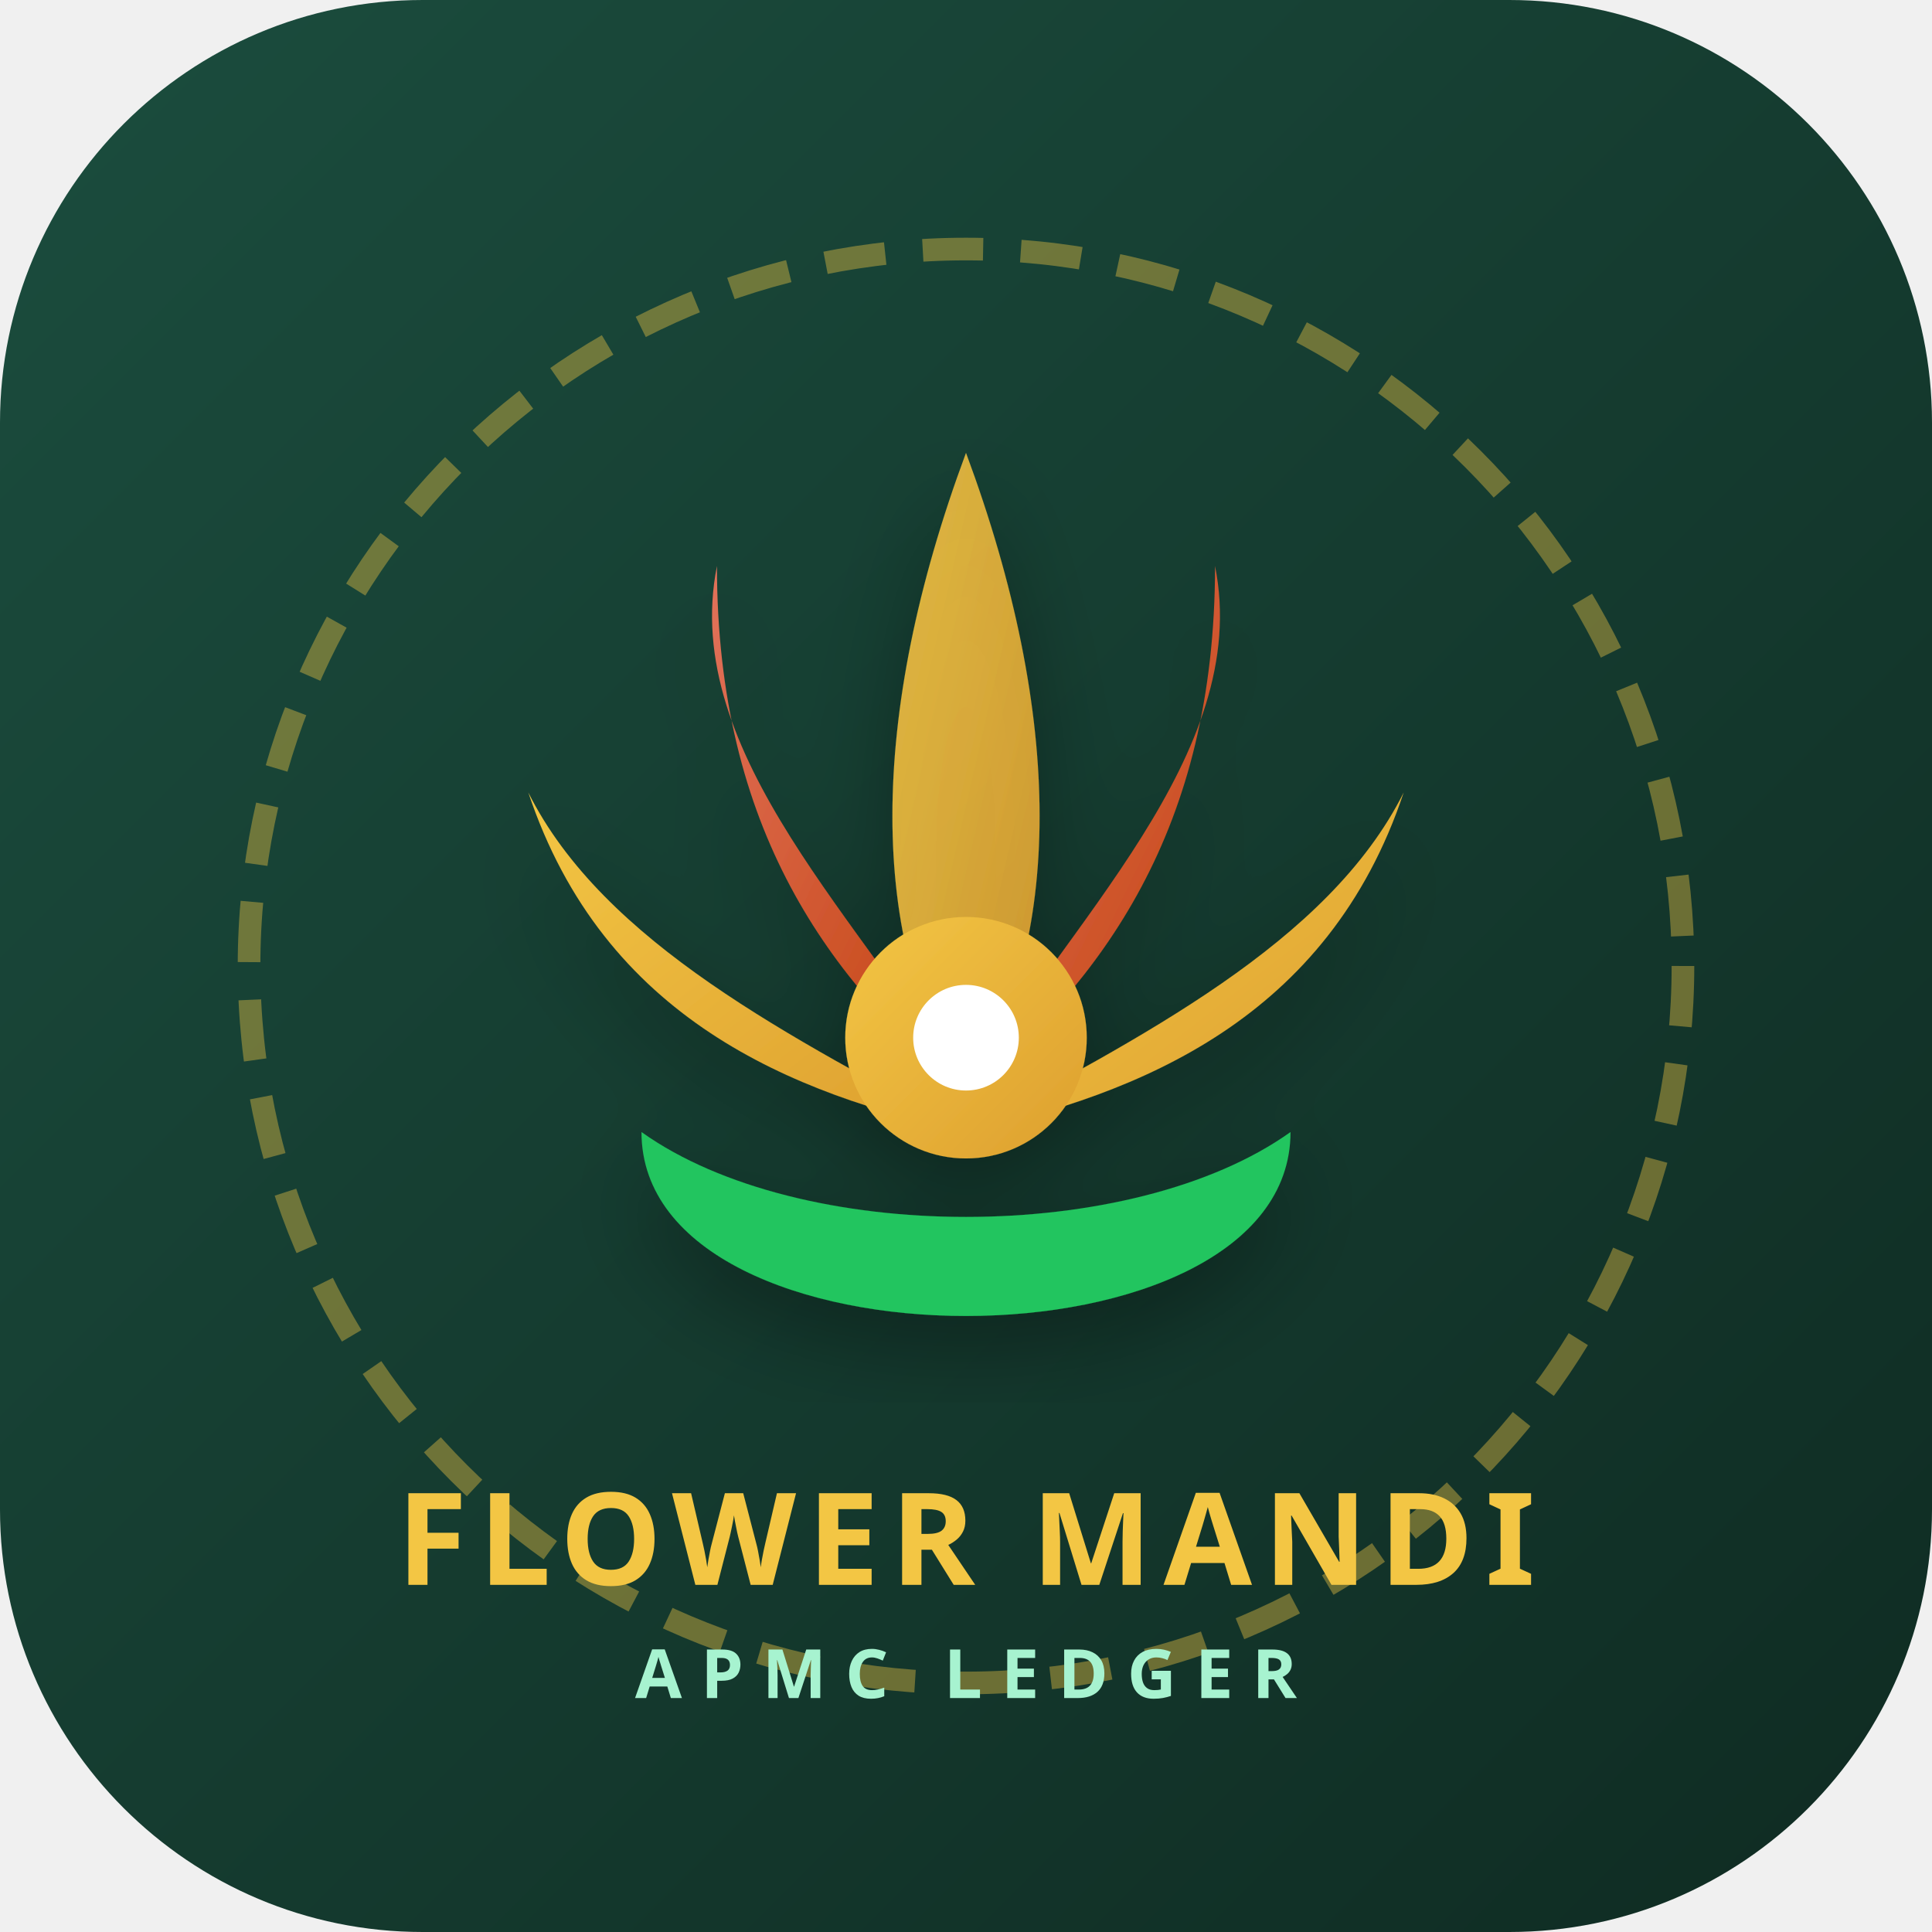
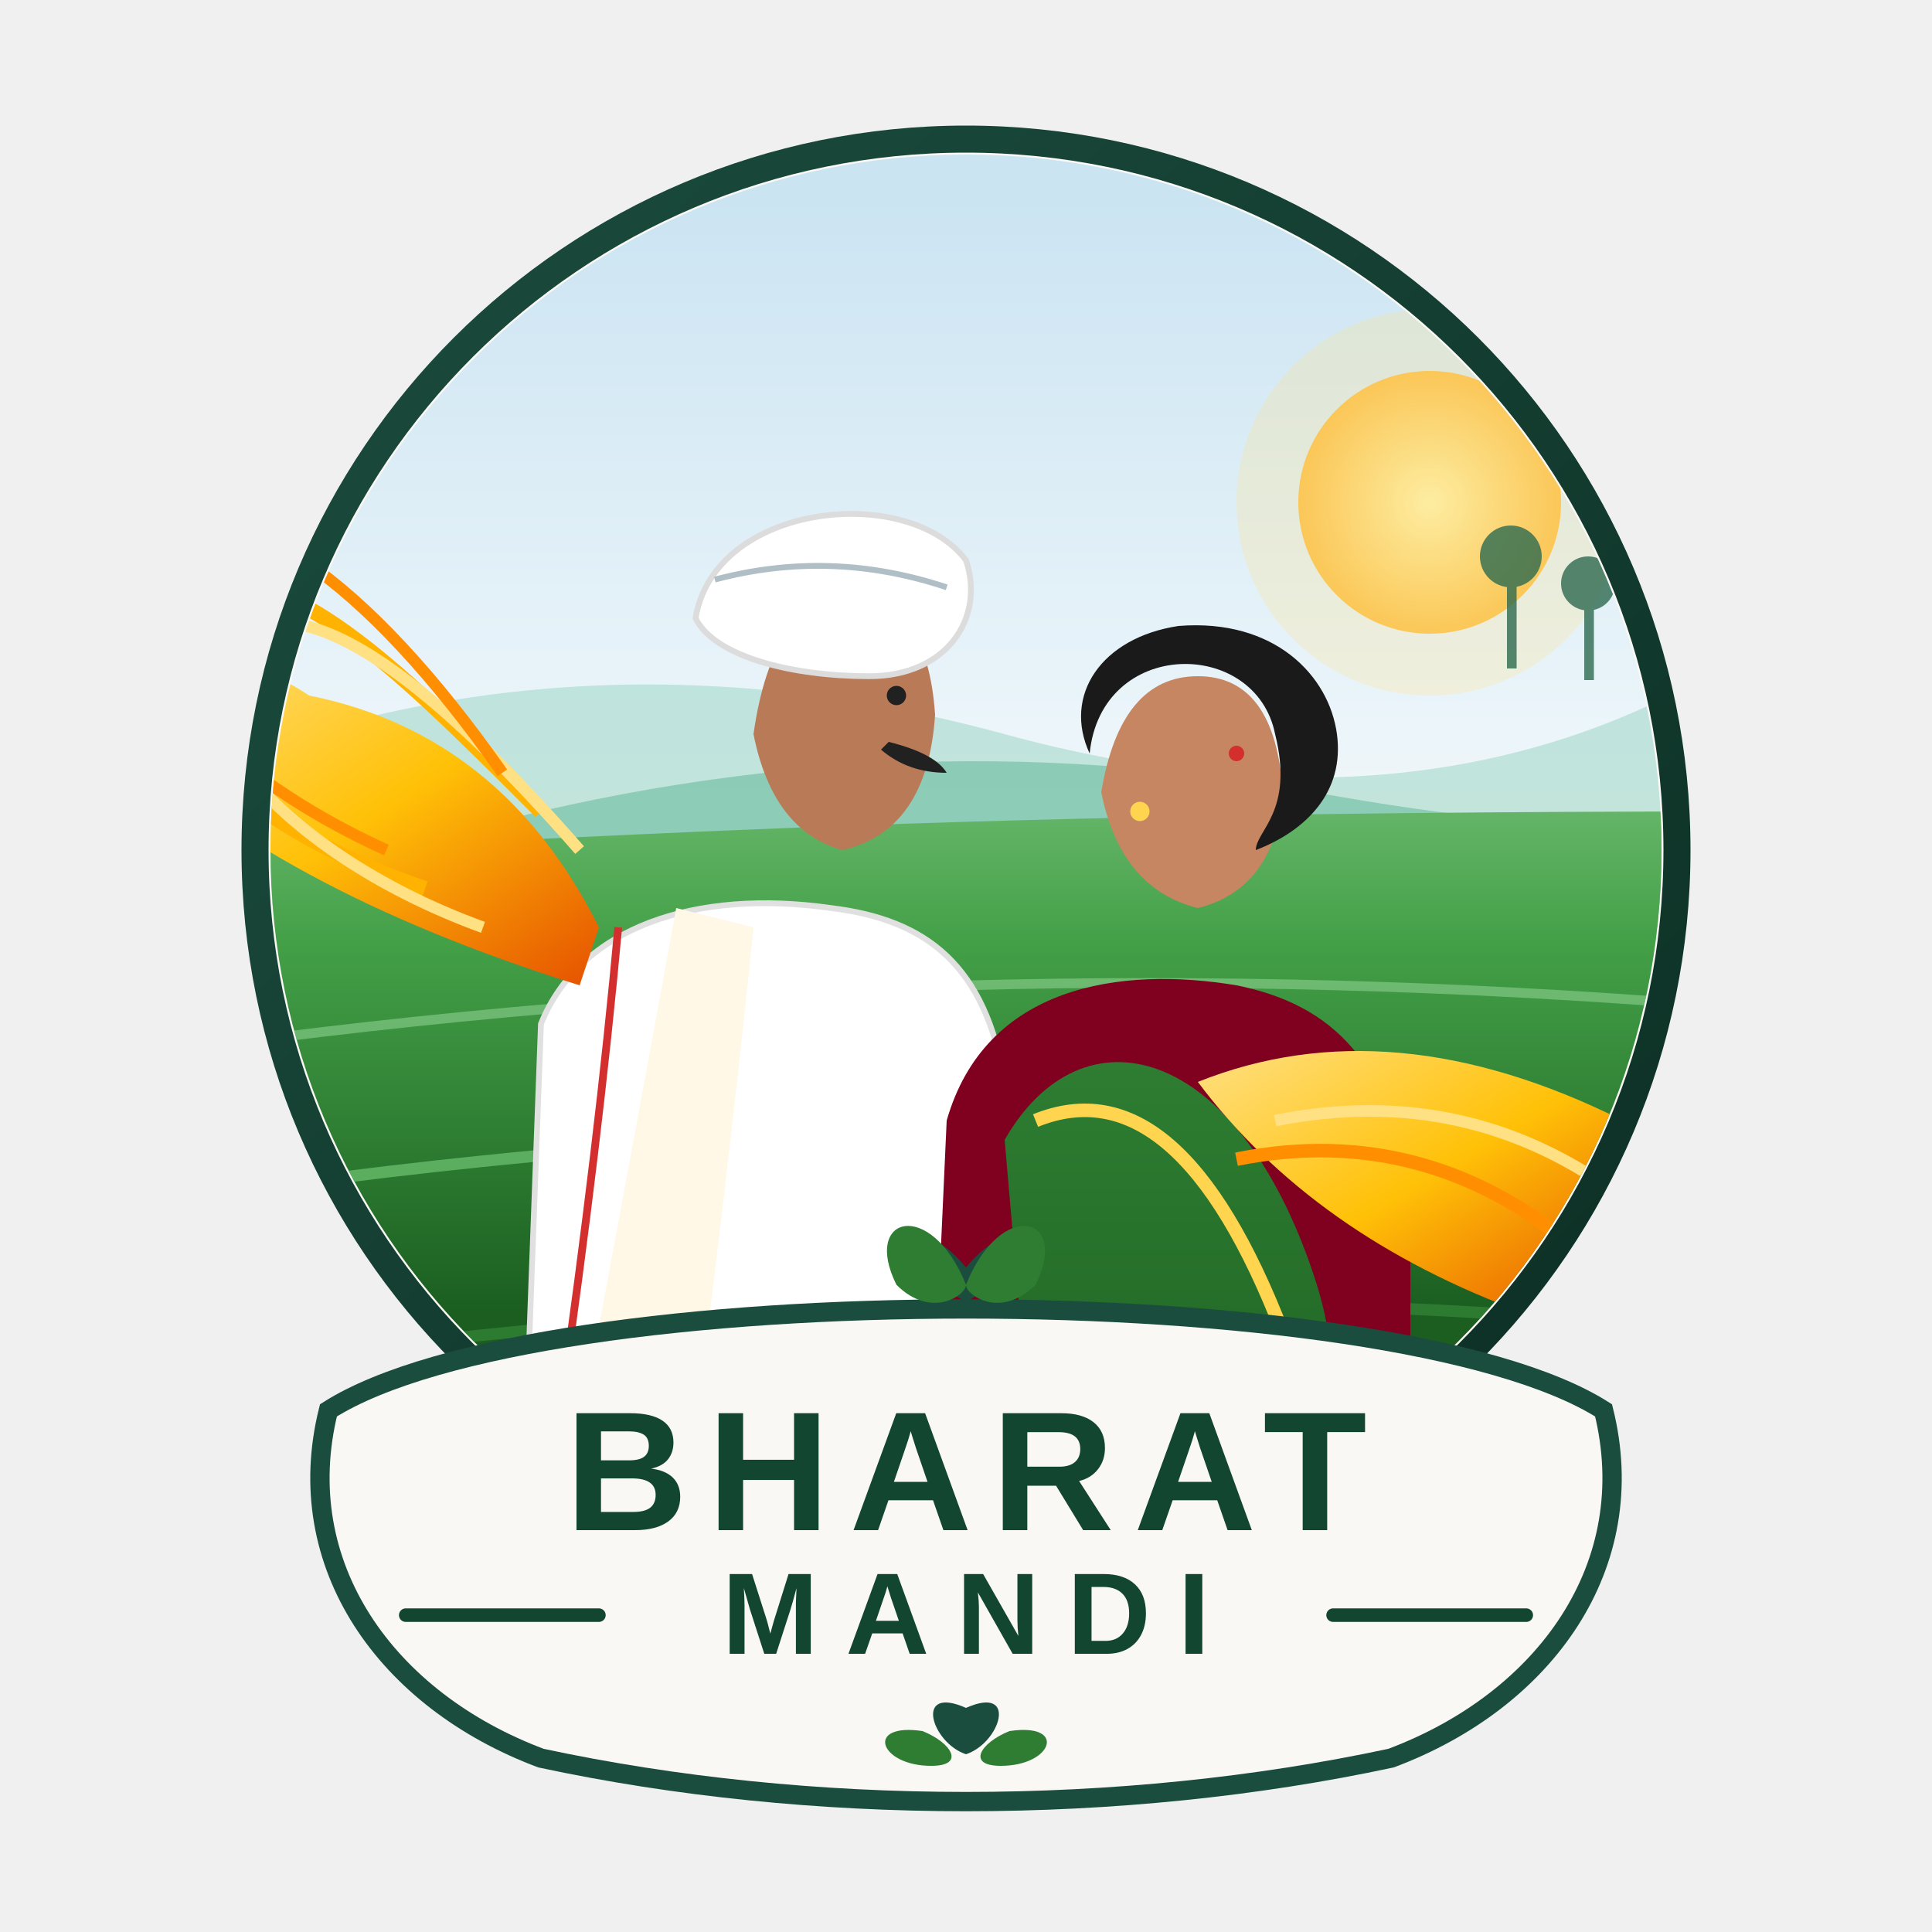
- <svg xmlns="http://www.w3.org/2000/svg" viewBox="0 0 512 512" width="512" height="512">
+ <svg xmlns="http://www.w3.org/2000/svg" viewBox="0 0 500 500" fill="none">
  <defs>
-     <linearGradient id="bgGrad" x1="0%" y1="0%" x2="100%" y2="100%">
+     <linearGradient id="skyGrad" x1="250" y1="50" x2="250" y2="280" gradientUnits="userSpaceOnUse">
+       <stop offset="0%" stop-color="#CBE4F2" />
+       <stop offset="60%" stop-color="#EBF5FA" />
+       <stop offset="100%" stop-color="#FFF9E6" />
+     </linearGradient>
+     <radialGradient id="sunGrad" cx="370" cy="130" r="50" gradientUnits="userSpaceOnUse">
+       <stop offset="0%" stop-color="#FFF2A3" />
+       <stop offset="70%" stop-color="#FDB833" />
+       <stop offset="100%" stop-color="#E99214" />
+     </radialGradient>
+     <linearGradient id="paddyGrad" x1="250" y1="180" x2="250" y2="340" gradientUnits="userSpaceOnUse">
+       <stop offset="0%" stop-color="#81C784" />
+       <stop offset="40%" stop-color="#43A047" />
+       <stop offset="100%" stop-color="#1B5E20" />
+     </linearGradient>
+     <linearGradient id="goldenWheat" x1="0" y1="0" x2="1" y2="1">
+       <stop offset="0%" stop-color="#FFE082" />
+       <stop offset="50%" stop-color="#FFC107" />
+       <stop offset="100%" stop-color="#E65100" />
+     </linearGradient>
+     <linearGradient id="borderGrad" x1="50" y1="50" x2="450" y2="450" gradientUnits="userSpaceOnUse">
      <stop offset="0%" stop-color="#1B4D3E" />
-       <stop offset="100%" stop-color="#0F2B22" />
+       <stop offset="100%" stop-color="#0B2B21" />
    </linearGradient>
-     <linearGradient id="goldGrad" x1="0%" y1="0%" x2="100%" y2="100%">
-       <stop offset="0%" stop-color="#F3C644" />
-       <stop offset="100%" stop-color="#DD9F2F" />
+     <linearGradient id="sareeGrad" x1="0" y1="0" x2="0" y2="1">
+       <stop offset="0%" stop-color="#2E7D32" />
+       <stop offset="100%" stop-color="#1B5E20" />
    </linearGradient>
-     <linearGradient id="petalGrad" x1="0%" y1="0%" x2="100%" y2="100%">
-       <stop offset="0%" stop-color="#E2725B" />
-       <stop offset="100%" stop-color="#C2410C" />
-     </linearGradient>
-     <filter id="shadow" x="-10%" y="-10%" width="120%" height="120%">
-       <feDropShadow dx="0" dy="8" stdDeviation="12" flood-color="#000000" flood-opacity="0.35" />
-     </filter>
+     <clipPath id="circleClip">
+       <circle cx="250" cy="220" r="180" />
+     </clipPath>
  </defs>
-   <rect width="512" height="512" rx="112" fill="url(#bgGrad)" />
-   <circle cx="256" cy="256" r="190" fill="none" stroke="#F3C644" stroke-width="6" opacity="0.4" stroke-dasharray="16 10" />
-   <g filter="url(#shadow)">
-     <path d="M256 120 C230 190 230 250 256 290 C282 250 282 190 256 120 Z" fill="url(#goldGrad)" opacity="0.9" />
-     <path d="M190 150 C190 220 220 260 256 290 C230 245 180 200 190 150 Z" fill="url(#petalGrad)" />
-     <path d="M322 150 C322 220 292 260 256 290 C282 245 332 200 322 150 Z" fill="url(#petalGrad)" />
-     <path d="M140 210 C160 270 210 290 256 300 C210 275 160 250 140 210 Z" fill="url(#goldGrad)" />
-     <path d="M372 210 C352 270 302 290 256 300 C302 275 352 250 372 210 Z" fill="url(#goldGrad)" />
-     <path d="M170 300 C170 365 342 365 342 300 C300 330 212 330 170 300 Z" fill="#22C55E" />
-     <circle cx="256" cy="275" r="32" fill="url(#goldGrad)" />
-     <circle cx="256" cy="275" r="14" fill="#FFFFFF" />
+   <circle cx="250" cy="220" r="184" fill="#FAF8F5" stroke="url(#borderGrad)" stroke-width="7" />
+   <g clip-path="url(#circleClip)">
+     <rect x="50" y="30" width="400" height="380" fill="url(#skyGrad)" />
+     <circle cx="370" cy="130" r="34" fill="url(#sunGrad)" opacity="0.9" />
+     <circle cx="370" cy="130" r="50" fill="#FFE082" opacity="0.25" />
+     <path d="M 50 200 Q 150 160, 260 190 T 450 170 L 450 240 L 50 240 Z" fill="#A3D9C9" opacity="0.6" />
+     <path d="M 120 215 Q 230 185, 340 205 T 450 195 L 450 260 L 120 260 Z" fill="#7BC4A9" opacity="0.75" />
+     <g fill="#2D6A4F" opacity="0.8">
+       <rect x="390" y="145" width="2.5" height="28" />
+       <circle cx="391" cy="144" r="8" />
+       <rect x="410" y="152" width="2.5" height="24" />
+       <circle cx="411" cy="151" r="7" />
+       <rect x="85" y="190" width="2.5" height="20" />
+       <circle cx="86" cy="189" r="6" />
+     </g>
+     <path d="M 50 220 C 130 220, 200 210, 450 210 L 450 420 L 50 420 Z" fill="url(#paddyGrad)" />
+     <path d="M 60 270 Q 250 245 440 260" stroke="#81C784" stroke-width="2.5" fill="none" opacity="0.7" />
+     <path d="M 50 310 Q 250 280 450 300" stroke="#66BB6A" stroke-width="3" fill="none" opacity="0.8" />
+     <path d="M 50 355 Q 250 325 450 345" stroke="#388E3C" stroke-width="3" fill="none" opacity="0.6" />
+     <path d="M 140 265 C 150 240, 180 230, 215 235 C 240 238, 255 250, 260 280 L 260 400 L 135 400 Z" fill="#FFFFFF" stroke="#E0E0E0" stroke-width="1.5" />
+     <path d="M 175 235 Q 165 290 150 370 Q 168 375 180 370 Q 190 290 195 240 Z" fill="#FFF8E7" />
+     <path d="M 160 240 Q 155 295 145 365" stroke="#D32F2F" stroke-width="2" fill="none" />
+     <path d="M 195 190 Q 200 155 220 155 Q 240 155 242 185 Q 240 215 218 220 Q 200 215 195 190 Z" fill="#B97A57" />
+     <path d="M 180 160 C 185 130, 235 125, 250 145 C 255 160, 245 175, 225 175 C 205 175, 185 170, 180 160 Z" fill="#FFFFFF" stroke="#DCDCDC" stroke-width="1.5" />
+     <path d="M 185 150 Q 215 142 245 152" stroke="#B0BEC5" stroke-width="1.5" fill="none" />
+     <path d="M 230 192 Q 242 195 245 200 Q 235 200 228 194 Z" fill="#212121" />
+     <circle cx="232" cy="180" r="2.5" fill="#212121" />
+     <path d="M 245 290 C 255 255, 290 250, 320 255 C 345 260, 360 275, 365 310 L 365 400 L 240 400 Z" fill="#800020" />
+     <path d="M 260 295 C 280 260, 320 270, 340 330 C 355 375, 335 410, 270 410 Z" fill="url(#sareeGrad)" />
+     <path d="M 268 290 Q 305 275 332 345" stroke="#FFD54F" stroke-width="3.5" fill="none" />
+     <path d="M 285 205 Q 290 175, 310 175 Q 330 175, 332 205 Q 330 230, 310 235 Q 290 230, 285 205 Z" fill="#C68662" />
+     <path d="M 282 195 C 285 165, 325 165, 330 190 C 335 210, 325 215, 325 220 C 338 215, 348 205, 346 190 C 344 175, 330 160, 305 162 C 285 165, 275 180, 282 195 Z" fill="#1A1A1A" />
+     <circle cx="320" cy="195" r="2" fill="#D32F2F" />
+     <circle cx="295" cy="210" r="2.5" fill="#FFD54F" />
+     <path d="M 155 240 Q 130 190, 80 180 Q 50 160, 30 190 Q 70 230, 150 255 Z" fill="url(#goldenWheat)" />
+     <path d="M 140 210 C 100 170, 70 140, 45 155 C 25 170, 50 210, 110 230" stroke="#FFB300" stroke-width="4" fill="none" />
+     <path d="M 150 220 C 115 180, 80 150, 60 165 C 40 180, 70 220, 125 240" stroke="#FFE082" stroke-width="3" fill="none" />
+     <path d="M 130 200 C 95 150, 60 125, 40 140 C 20 155, 45 195, 100 220" stroke="#FF8F00" stroke-width="3" fill="none" />
+     <path d="M 310 280 Q 360 260, 420 290 Q 435 320, 395 340 Q 340 320, 310 280 Z" fill="url(#goldenWheat)" />
+     <path d="M 330 290 Q 380 280, 420 310" stroke="#FFE082" stroke-width="3" fill="none" />
+     <path d="M 320 300 Q 370 290, 410 325" stroke="#FF8F00" stroke-width="3.5" fill="none" />
  </g>
-   <text x="256" y="420" text-anchor="middle" font-family="'Plus Jakarta Sans', system-ui, sans-serif" font-size="34" font-weight="800" fill="#F3C644" letter-spacing="3">FLOWER MANDI</text>
-   <text x="256" y="450" text-anchor="middle" font-family="'Plus Jakarta Sans', system-ui, sans-serif" font-size="18" font-weight="600" fill="#A7F3D0" letter-spacing="5">APMC LEDGER</text>
+   <g>
+     <path d="M 85 365 C 140 330, 360 330, 415 365 C 425 405, 400 440, 360 455 C 290 470, 210 470, 140 455 C 100 440, 75 405, 85 365 Z" fill="#FAF8F5" stroke="#1B4D3E" stroke-width="5" />
+     <g transform="translate(250, 328) scale(0.9)">
+       <path d="M 0 0 C -15 -18, -25 -5, 0 10 C 25 -5, 15 -18, 0 0 Z" fill="#1B4D3E" />
+       <path d="M 0 5 C 10 -20, 30 -15, 20 5 C 10 15, 0 8, 0 5 Z" fill="#2E7D32" />
+       <path d="M 0 5 C -10 -20, -30 -15, -20 5 C -10 15, 0 8, 0 5 Z" fill="#2E7D32" />
+     </g>
+     <text x="250" y="396" text-anchor="middle" fill="#134631" font-family="'Plus Jakarta Sans', 'Cinzel', Arial, sans-serif" font-weight="900" font-size="44" letter-spacing="5">
+       BHARAT
+     </text>
+     <line x1="105" y1="418" x2="155" y2="418" stroke="#134631" stroke-width="3.5" stroke-linecap="round" />
+     <line x1="345" y1="418" x2="395" y2="418" stroke="#134631" stroke-width="3.5" stroke-linecap="round" />
+     <text x="250" y="428" text-anchor="middle" fill="#134631" font-family="'Plus Jakarta Sans', Arial, sans-serif" font-weight="800" font-size="30" letter-spacing="7">
+       MANDI
+     </text>
+     <g transform="translate(250, 442) scale(0.75)">
+       <path d="M 0 0 C -18 -8, -12 12, 0 16 C 12 12, 18 -8, 0 0 Z" fill="#1B4D3E" />
+       <path d="M -15 8 C -35 5, -30 20, -12 20 C 0 20, -5 12, -15 8 Z" fill="#2E7D32" />
+       <path d="M 15 8 C 35 5, 30 20, 12 20 C 0 20, 5 12, 15 8 Z" fill="#2E7D32" />
+     </g>
+   </g>
</svg>
